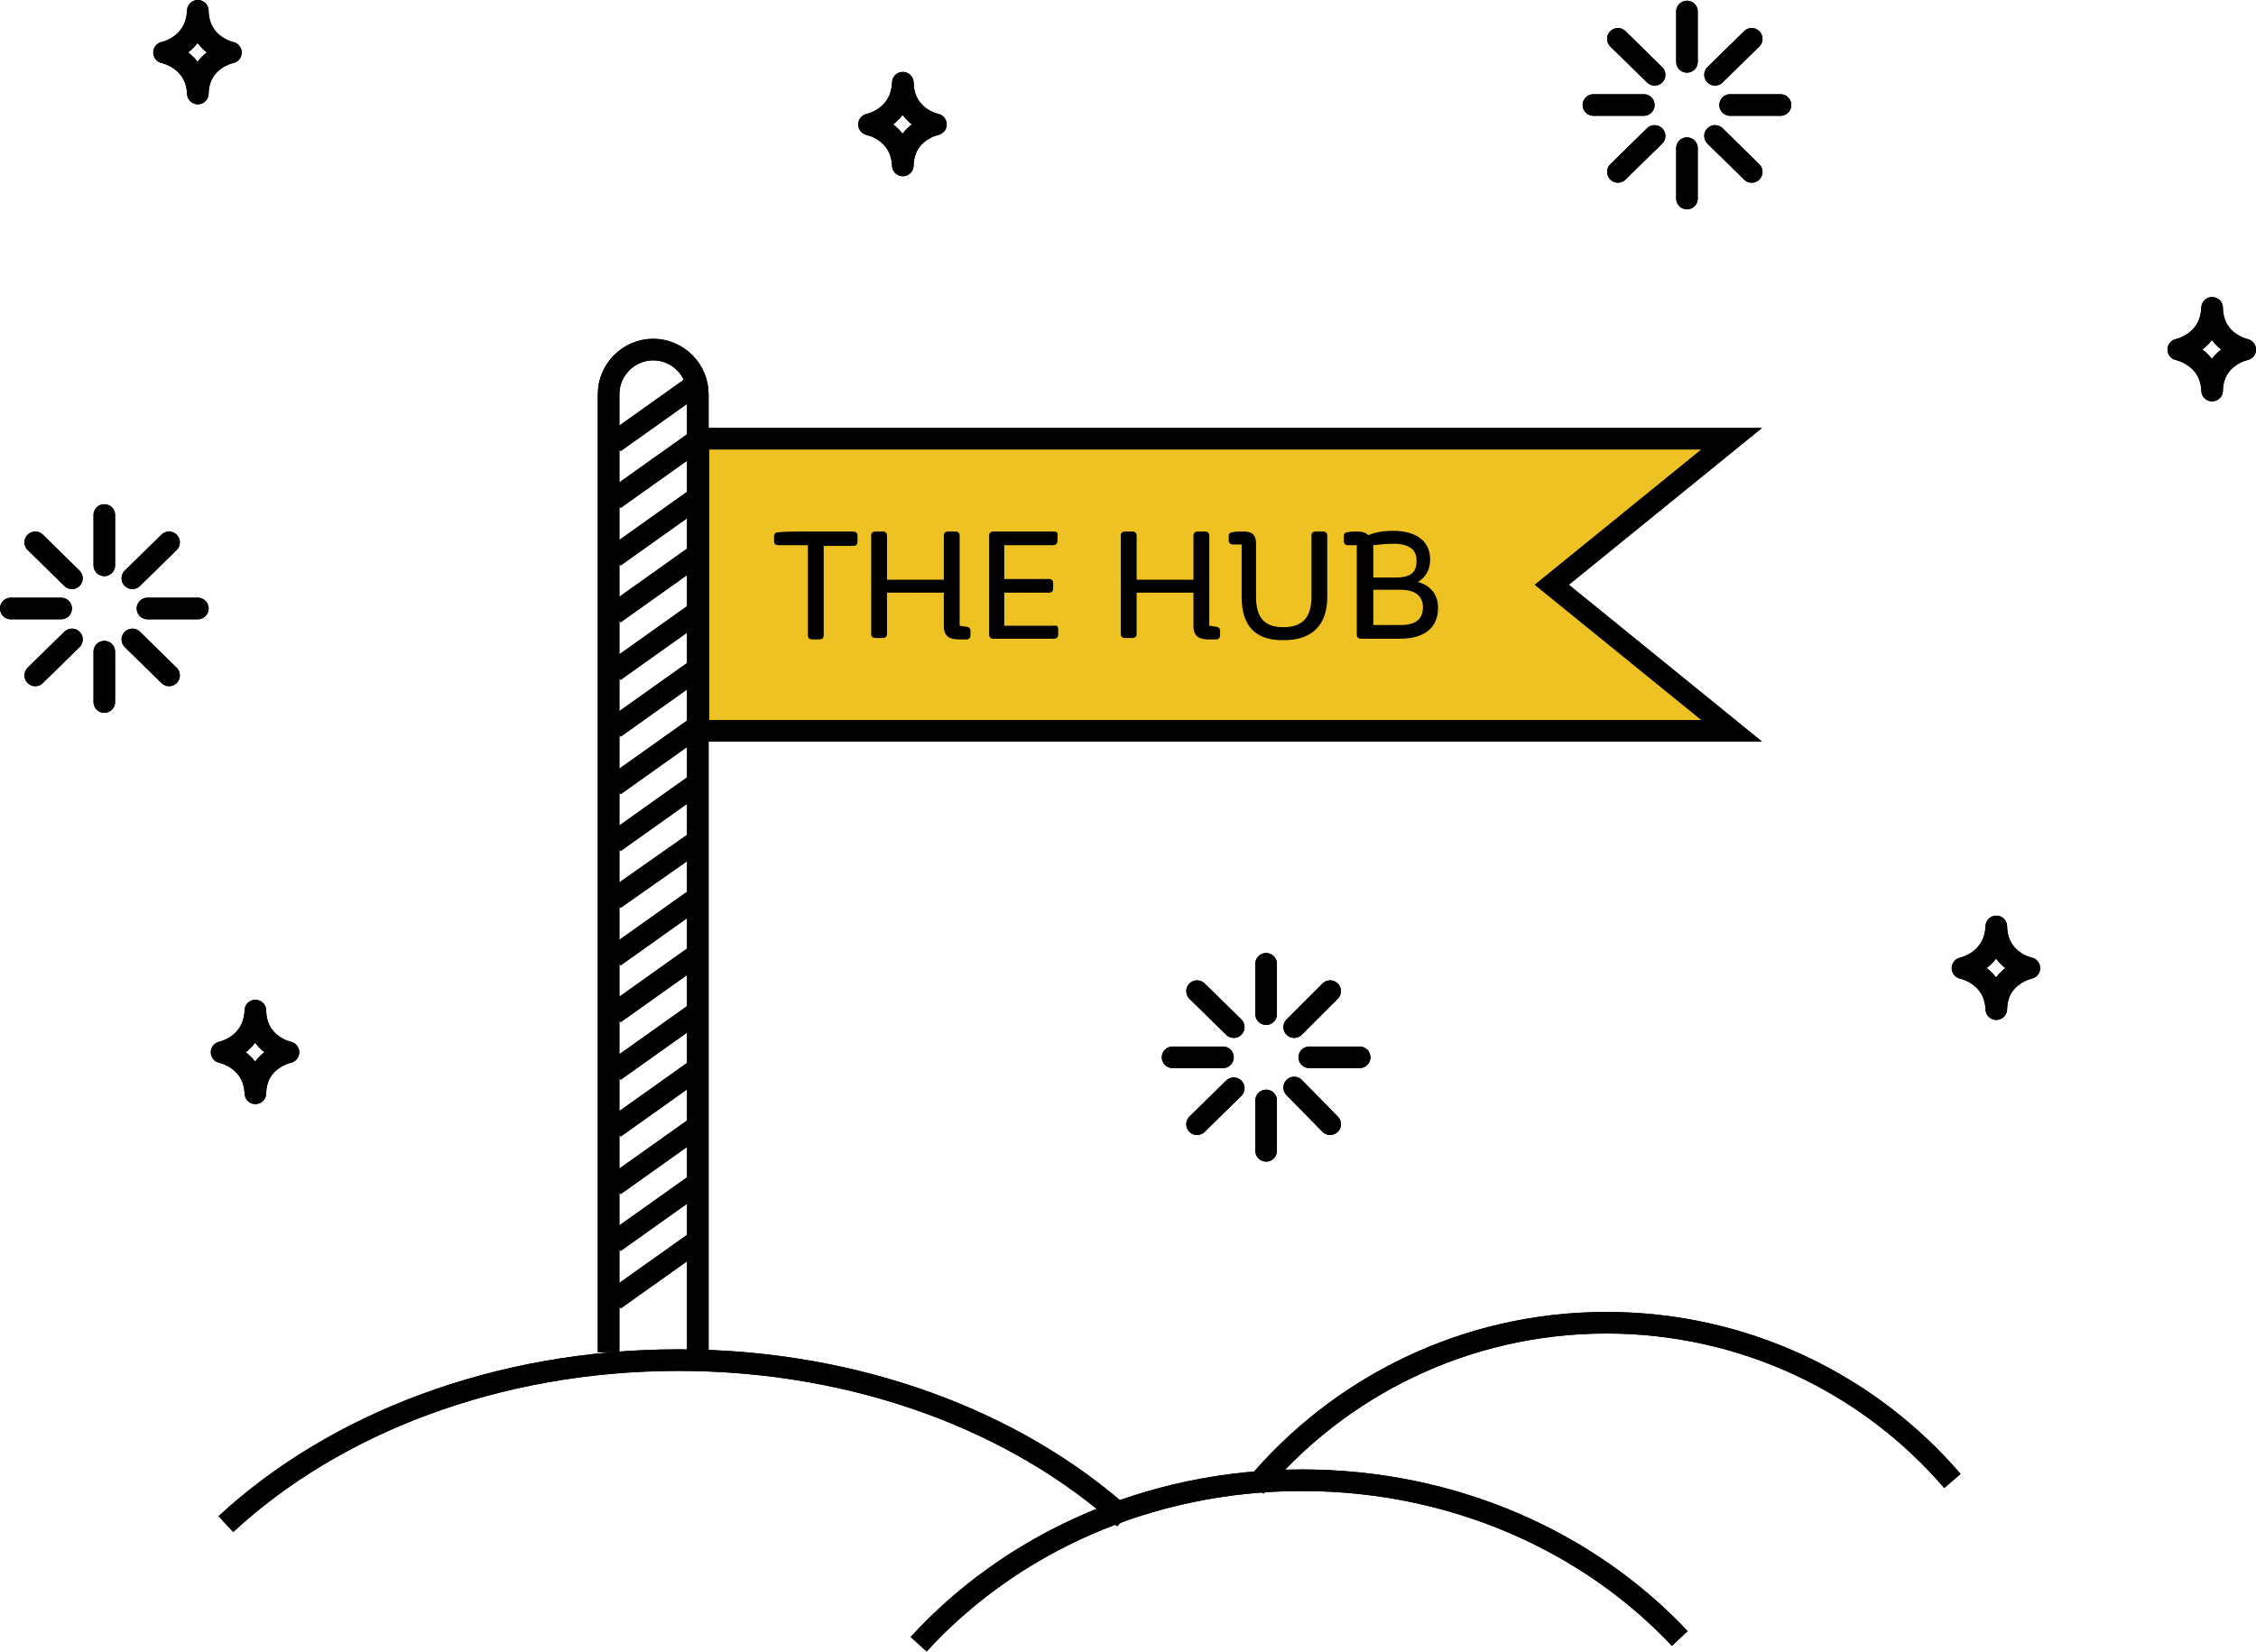
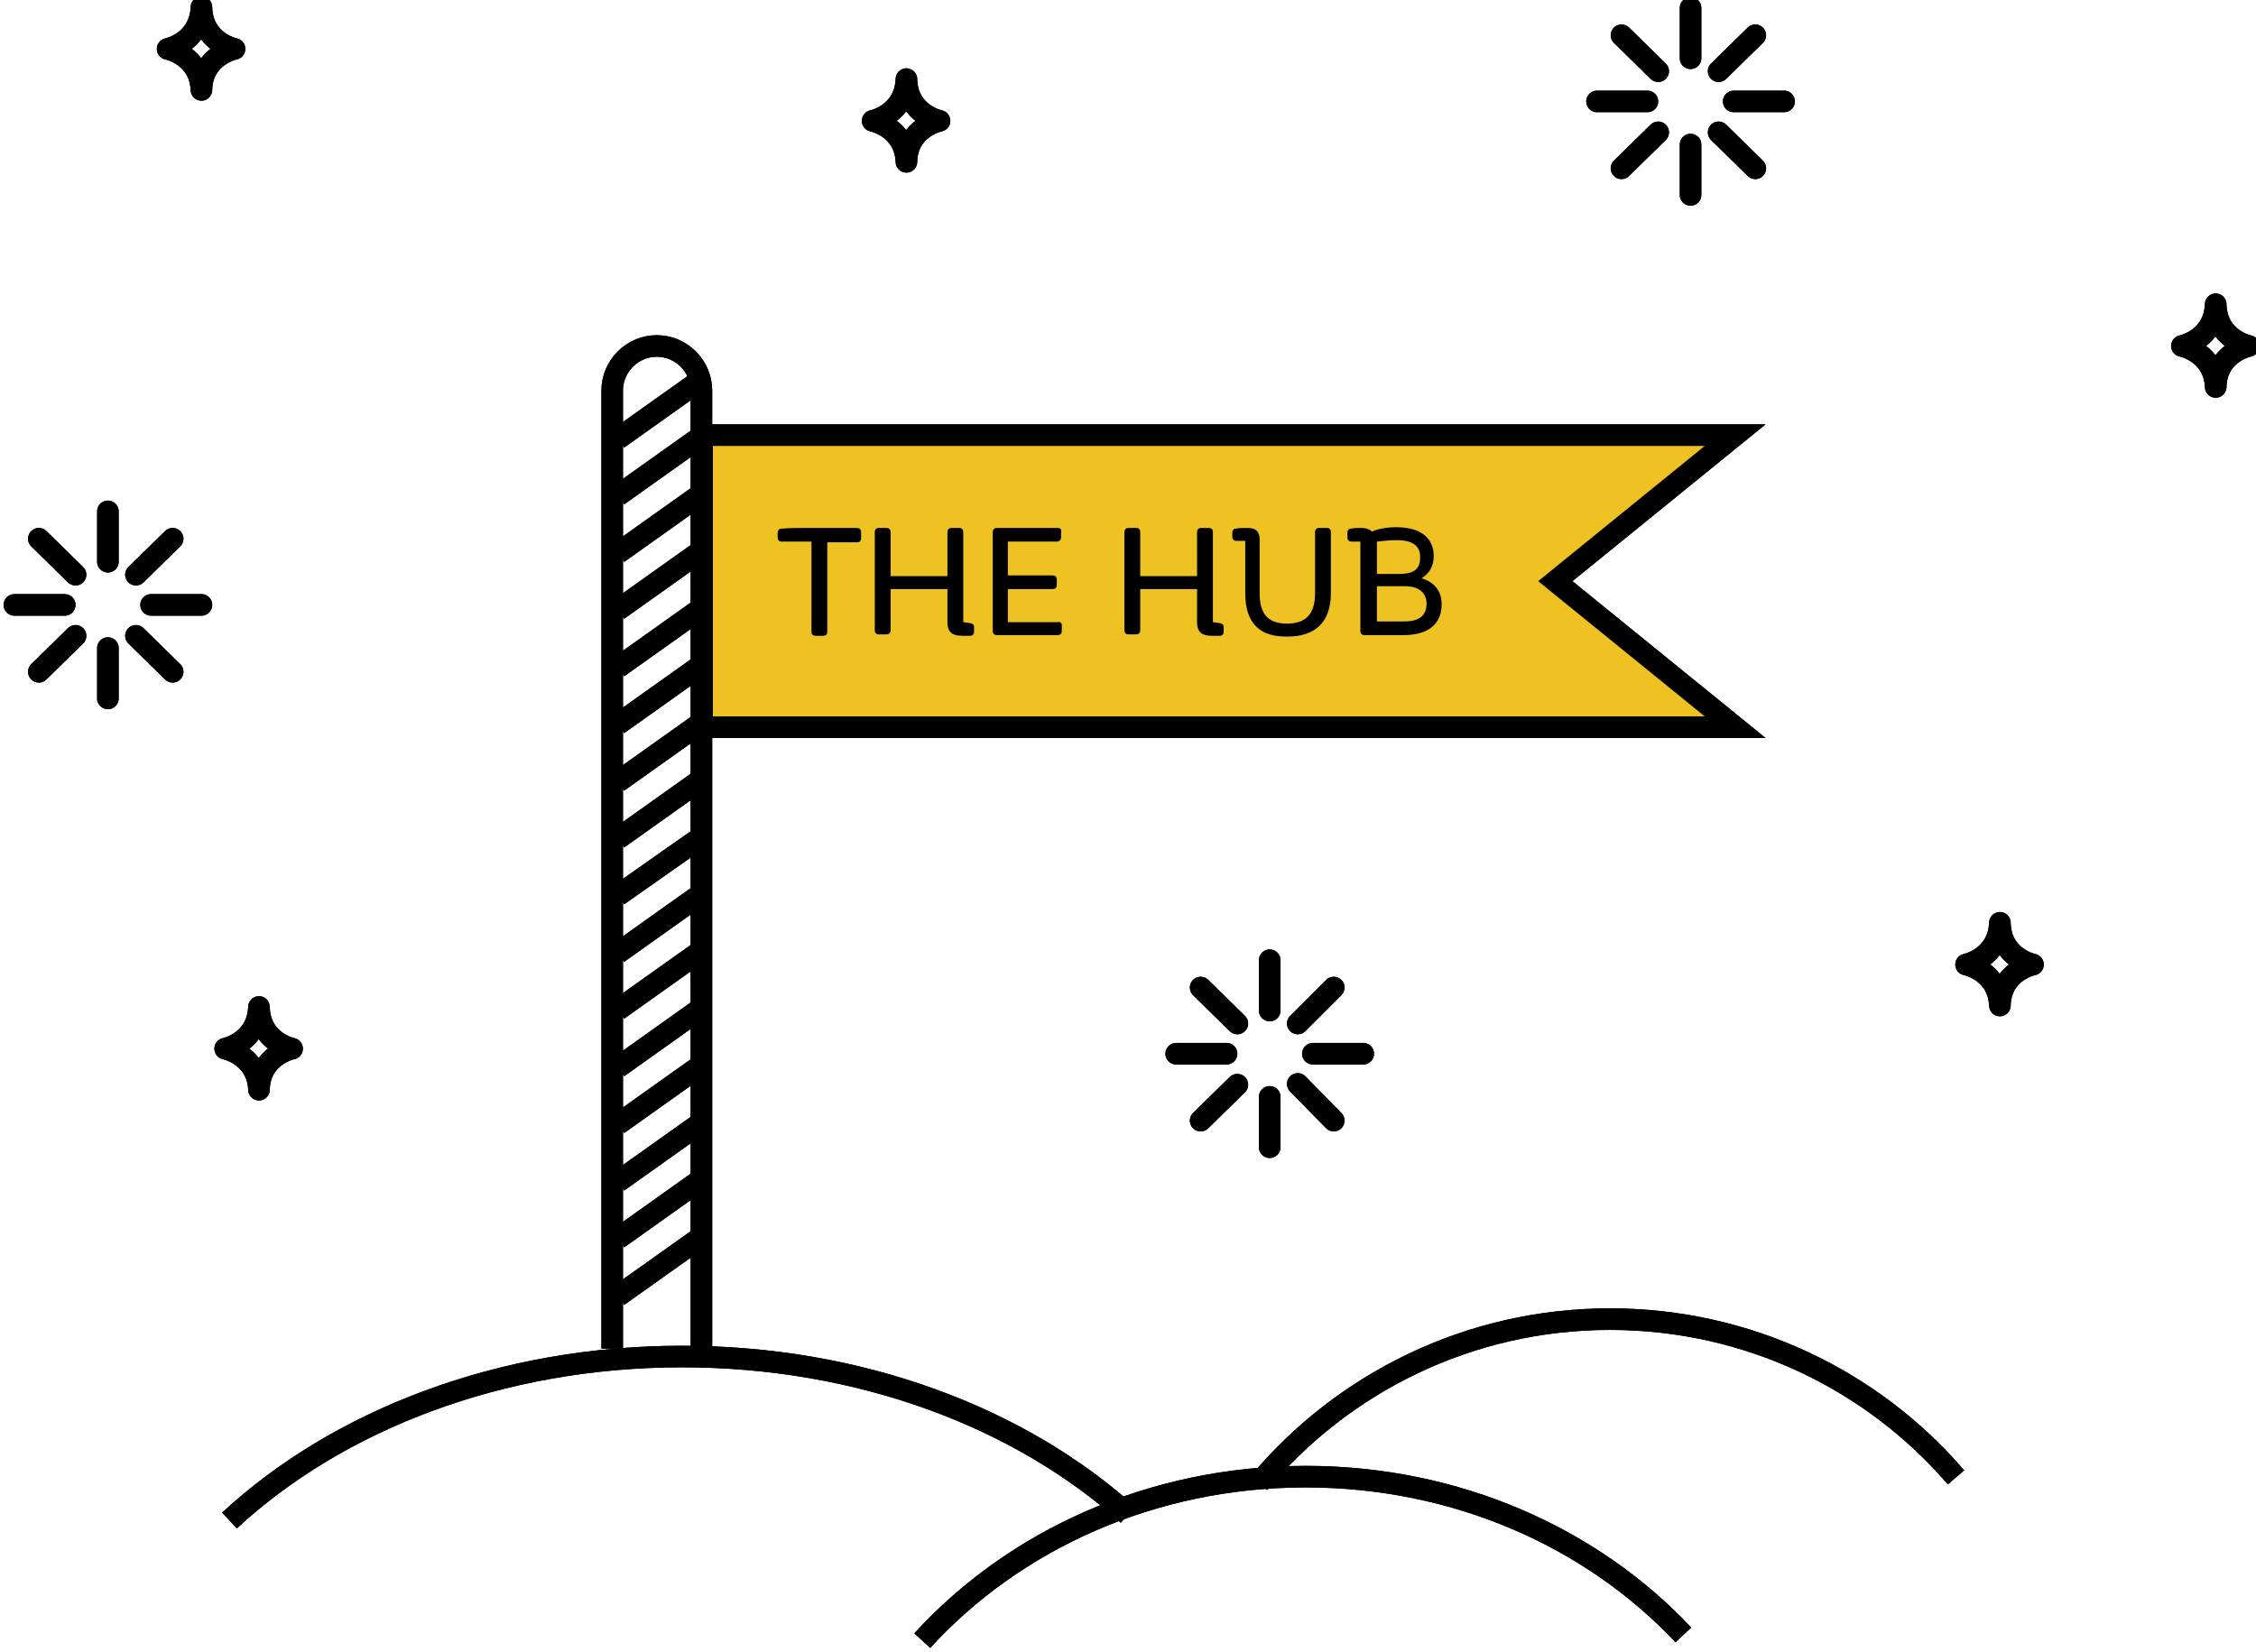
- <svg xmlns="http://www.w3.org/2000/svg" width="313.6" height="229.6" viewBox="0 0 313.6 229.6">
-   <g fill="none" stroke="#000" stroke-width="3" stroke-linecap="round" stroke-linejoin="round" stroke-miterlimit="10">
-     <path d="M22.8 7.3s4.5-.9 4.7-5.8M32.1 7.3s-4.5-.9-4.6-5.8M32.1 7.3s-4.5.9-4.6 5.7M22.8 7.3s4.5.9 4.7 5.7" />
+ <svg xmlns="http://www.w3.org/2000/svg" version="1.1" id="Layer_1" x="0px" y="0px" viewBox="0 0 313.6 229.6" enable-background="new 0 0 313.6 229.6" xml:space="preserve">
+   <g>
+     <path fill="none" stroke="#000000" stroke-width="3" stroke-linecap="round" stroke-linejoin="round" stroke-miterlimit="10" d="   M23.3,6.8c0,0,4.5-0.9,4.7-5.8 M32.6,6.8c0,0-4.5-0.9-4.6-5.8 M32.6,6.8c0,0-4.5,0.9-4.6,5.7 M23.3,6.8c0,0,4.5,0.9,4.7,5.7" />
  </g>
-   <g fill="none" stroke="#000" stroke-width="3" stroke-linecap="round" stroke-linejoin="round" stroke-miterlimit="10">
-     <path d="M302.8 48.6s4.5-.9 4.7-5.8M312.1 48.6s-4.5-.9-4.6-5.8M312.1 48.6s-4.5.9-4.6 5.7M302.8 48.6s4.5.9 4.7 5.7" />
+   <g>
+     <path fill="none" stroke="#000000" stroke-width="3" stroke-linecap="round" stroke-linejoin="round" stroke-miterlimit="10" d="   M303.3,48.1c0,0,4.5-0.9,4.7-5.8 M312.6,48.1c0,0-4.5-0.9-4.6-5.8 M312.6,48.1c0,0-4.5,0.9-4.6,5.7 M303.3,48.1   c0,0,4.5,0.9,4.7,5.7" />
  </g>
-   <g fill="none" stroke="#000" stroke-width="3" stroke-linecap="round" stroke-linejoin="round" stroke-miterlimit="10">
-     <path d="M272.8 134.6s4.5-.9 4.7-5.8M282.1 134.6s-4.5-.9-4.6-5.8M282.1 134.6s-4.5.9-4.6 5.7M272.8 134.6s4.5.9 4.7 5.7" />
+   <g>
+     <path fill="none" stroke="#000000" stroke-width="3" stroke-linecap="round" stroke-linejoin="round" stroke-miterlimit="10" d="   M273.3,134.1c0,0,4.5-0.9,4.7-5.8 M282.6,134.1c0,0-4.5-0.9-4.6-5.8 M282.6,134.1c0,0-4.5,0.9-4.6,5.7 M273.3,134.1   c0,0,4.5,0.9,4.7,5.7" />
  </g>
-   <g fill="none" stroke="#000" stroke-width="3" stroke-linecap="round" stroke-linejoin="round" stroke-miterlimit="10">
-     <path d="M30.8 146.3s4.5-.9 4.7-5.8M40.1 146.3s-4.5-.9-4.6-5.8M40.1 146.3s-4.5.9-4.6 5.7M30.8 146.3s4.5.9 4.7 5.7" />
+   <g>
+     <path fill="none" stroke="#000000" stroke-width="3" stroke-linecap="round" stroke-linejoin="round" stroke-miterlimit="10" d="   M31.3,145.8c0,0,4.5-0.9,4.7-5.8 M40.6,145.8c0,0-4.5-0.9-4.6-5.8 M40.6,145.8c0,0-4.5,0.9-4.6,5.7 M31.3,145.8   c0,0,4.5,0.9,4.7,5.7" />
  </g>
-   <g fill="none" stroke="#000" stroke-width="3" stroke-linecap="round" stroke-linejoin="round" stroke-miterlimit="10">
-     <path d="M120.8 17.3s4.5-.9 4.7-5.8M130.1 17.3s-4.5-.9-4.6-5.8M130.1 17.3s-4.5.9-4.6 5.7M120.8 17.3s4.5.9 4.7 5.7" />
+   <g>
+     <path fill="none" stroke="#000000" stroke-width="3" stroke-linecap="round" stroke-linejoin="round" stroke-miterlimit="10" d="   M121.3,16.8c0,0,4.5-0.9,4.7-5.8 M130.6,16.8c0,0-4.5-0.9-4.6-5.8 M130.6,16.8c0,0-4.5,0.9-4.6,5.7 M121.3,16.8   c0,0,4.5,0.9,4.7,5.7" />
  </g>
-   <path fill="none" stroke="#000" stroke-width="3" stroke-miterlimit="10" d="M84.6 188V54.8c0-3.4 2.8-6.2 6.2-6.2 3.4 0 6.2 2.8 6.2 6.2v133.7" />
-   <path fill="#EFC223" stroke="#000" stroke-width="3" stroke-miterlimit="10" d="M240.7 101.6H97.1V61h143.6l-25 20.3z" />
-   <path d="M112.8 75.7h-5.2v-1.9h12.6v1.9H115v15.1h-2.2V75.7zM124.3 73.8v7.1h8.2v-7.1h2.2v17h-2.2v-8h-8.2v8h-2.2v-17h2.2zM147.3 82.8h-6.6V89h7.4v1.8h-9.6v-17h9.2v1.8h-7V81h6.6v1.8zM158.5 73.8v7.1h8.2v-7.1h2.2v17h-2.2v-8h-8.2v8h-2.2v-17h2.2zM175 73.8v10.1c0 3.8 1.7 5.4 4 5.4 2.5 0 4.1-1.7 4.1-5.4V73.8h2.2v9.9c0 5.2-2.8 7.4-6.4 7.4-3.5 0-6.1-2-6.1-7.3v-10h2.2zM189.1 74c1-.2 2.5-.4 4-.4 2.2 0 3.6.4 4.7 1.2.9.7 1.4 1.7 1.4 3 0 1.6-1.1 3.1-2.9 3.7 1.6.4 3.5 1.7 3.5 4.3 0 1.5-.6 2.6-1.4 3.4-1.2 1.1-3.1 1.6-5.9 1.6-1.5 0-2.7-.1-3.4-.2V74zm2.2 7h2c2.3 0 3.7-1.2 3.7-2.9 0-2-1.5-2.8-3.7-2.8-1 0-1.6.1-1.9.2V81zm0 8.1c.4.1 1.1.1 1.8.1 2.3 0 4.4-.8 4.4-3.3 0-2.3-2-3.3-4.4-3.3h-1.8v6.5z" />
-   <path fill="none" stroke="#000" stroke-width="3" stroke-miterlimit="10" d="M31.4 211.9c15-13.9 37.6-22.8 62.9-22.8 24.8 0 47 8.5 62 22" />
-   <path fill="none" stroke="#000" stroke-width="3" stroke-miterlimit="10" d="M127.7 228.6c12.7-13.9 31.8-22.8 53.3-22.8 21 0 39.8 8.5 52.5 22" />
-   <path fill="none" stroke="#000" stroke-width="3" stroke-miterlimit="10" d="M174.5 206.7c11.6-13.9 29.2-22.8 48.8-22.8 19.2 0 36.5 8.5 48.1 22M85.4 172.7l12.1-8.6M85.4 148.9l12.1-8.6M85.4 125l12.1-8.5M85.4 156.8l12.1-8.6M85.4 133l12.1-8.6M85.4 109.2l12.1-8.6M85.4 93.3l12.1-8.6M85.4 85.3l12.1-8.6M85.4 101.2l12.1-8.6M85.4 117.1l12.1-8.6M85.4 180.7l12.1-8.6M85.4 164.8l12.1-8.6M85.4 140.9l12.1-8.6M85.4 77.4l12.1-8.6M85.4 69.4l12.1-8.6M85.4 61.5l12.1-8.6" />
-   <g fill="none" stroke="#000" stroke-width="3" stroke-linecap="round" stroke-linejoin="round" stroke-miterlimit="10">
-     <path d="M234.5 1.6v7M234.5 20.6v7M247.5 14.6h-7M228.5 14.6h-7M243.5 23.9l-5.1-5M230 10.4l-5.1-5M224.9 23.9l5.1-5M238.4 10.4l5.1-5" />
+   <path fill="none" stroke="#000000" stroke-width="3" stroke-miterlimit="10" d="M85.1,187.5V54.3c0-3.4,2.8-6.2,6.2-6.2  c3.4,0,6.2,2.8,6.2,6.2V188" />
+   <path fill="#EFC223" stroke="#000000" stroke-width="3" stroke-miterlimit="10" d="M241.2,101.1H97.6V60.5h143.6l-25,20.3  L241.2,101.1z" />
+   <path d="M113.3,75.2h-5.2v-1.9h12.6v1.9h-5.2v15.1h-2.2V75.2z M124.8,73.3v7.1h8.2v-7.1h2.2v17H133v-8h-8.2v8h-2.2v-17H124.8z   M147.8,82.3h-6.6v6.2h7.4v1.8H139v-17h9.2v1.8h-7v5.4h6.6L147.8,82.3L147.8,82.3z M159,73.3v7.1h8.2v-7.1h2.2v17h-2.2v-8H159v8  h-2.2v-17H159z M175.5,73.3v10.1c0,3.8,1.7,5.4,4,5.4c2.5,0,4.1-1.7,4.1-5.4V73.3h2.2v9.9c0,5.2-2.8,7.4-6.4,7.4  c-3.5,0-6.1-2-6.1-7.3v-10H175.5z M189.6,73.5c1-0.2,2.5-0.4,4-0.4c2.2,0,3.6,0.4,4.7,1.2c0.9,0.7,1.4,1.7,1.4,3  c0,1.6-1.1,3.1-2.9,3.7c1.6,0.4,3.5,1.7,3.5,4.3c0,1.5-0.6,2.6-1.4,3.4c-1.2,1.1-3.1,1.6-5.9,1.6c-1.5,0-2.7-0.1-3.4-0.2L189.6,73.5  L189.6,73.5z M191.8,80.5h2c2.3,0,3.7-1.2,3.7-2.9c0-2-1.5-2.8-3.7-2.8c-1,0-1.6,0.1-1.9,0.2v5.5H191.8z M191.8,88.6  c0.4,0.1,1.1,0.1,1.8,0.1c2.3,0,4.4-0.8,4.4-3.3c0-2.3-2-3.3-4.4-3.3h-1.8C191.8,82.1,191.8,88.6,191.8,88.6z" />
+   <path fill="none" stroke="#000000" stroke-width="3" stroke-miterlimit="10" d="M31.9,211.4c15-13.9,37.6-22.8,62.9-22.8  c24.8,0,47,8.5,62,22" />
+   <path fill="none" stroke="#000000" stroke-width="3" stroke-miterlimit="10" d="M128.2,228.1c12.7-13.9,31.8-22.8,53.3-22.8  c21,0,39.8,8.5,52.5,22" />
+   <path fill="none" stroke="#000000" stroke-width="3" stroke-miterlimit="10" d="M175,206.2c11.6-13.9,29.2-22.8,48.8-22.8  c19.2,0,36.5,8.5,48.1,22 M85.9,172.2l12.1-8.6 M85.9,148.4l12.1-8.6 M85.9,124.5L98,116 M85.9,156.3l12.1-8.6 M85.9,132.5l12.1-8.6   M85.9,108.7l12.1-8.6 M85.9,92.8L98,84.2 M85.9,84.8L98,76.2 M85.9,100.7L98,92.1 M85.9,116.6L98,108 M85.9,180.2l12.1-8.6   M85.9,164.3l12.1-8.6 M85.9,140.4l12.1-8.6 M85.9,76.9L98,68.3 M85.9,68.9L98,60.3 M85.9,61L98,52.4" />
+   <g>
+     <path fill="none" stroke="#000000" stroke-width="3" stroke-linecap="round" stroke-linejoin="round" stroke-miterlimit="10" d="   M235,1.1v7 M235,20.1v7 M248,14.1h-7 M229,14.1h-7 M244,23.4l-5.1-5 M230.5,9.9l-5.1-5 M225.4,23.4l5.1-5 M238.9,9.9l5.1-5" />
  </g>
-   <g fill="none" stroke="#000" stroke-width="3" stroke-linecap="round" stroke-linejoin="round" stroke-miterlimit="10">
-     <path d="M14.5 71.6v7M14.5 90.6v7M27.5 84.6h-7M8.5 84.6h-7M23.5 93.9l-5.1-5M10 80.4l-5.1-5M4.9 93.9l5.1-5M18.4 80.4l5.1-5" />
+   <g>
+     <path fill="none" stroke="#000000" stroke-width="3" stroke-linecap="round" stroke-linejoin="round" stroke-miterlimit="10" d="   M15,71.1v7 M15,90.1v7 M28,84.1h-7 M9,84.1H2 M24,93.4l-5.1-5 M10.5,79.9l-5.1-5 M5.4,93.4l5.1-5 M18.9,79.9l5.1-5" />
  </g>
-   <g fill="none" stroke="#000" stroke-width="3" stroke-linecap="round" stroke-linejoin="round" stroke-miterlimit="10">
-     <path d="M176 134v7M176 153v7M189 147h-7M170 147h-7M184.9 156.3l-5-5.1M171.5 142.8l-5.1-5M166.4 156.3l5.1-5M179.9 142.8l5-5" />
+   <g>
+     <path fill="none" stroke="#000000" stroke-width="3" stroke-linecap="round" stroke-linejoin="round" stroke-miterlimit="10" d="   M176.5,133.5v7 M176.5,152.5v7 M189.5,146.5h-7 M170.5,146.5h-7 M185.4,155.8l-5-5.1 M172,142.3l-5.1-5 M166.9,155.8l5.1-5    M180.4,142.3l5-5" />
  </g>
-   <g fill="none" stroke="#000" stroke-width="3" stroke-linecap="round" stroke-linejoin="round" stroke-miterlimit="10">
-     <path d="M22.8 7.3s4.5-.9 4.7-5.8M32.1 7.3s-4.5-.9-4.6-5.8M32.1 7.3s-4.5.9-4.6 5.7M22.8 7.3s4.5.9 4.7 5.7" />
+   <g>
+     <path fill="none" stroke="#000000" stroke-width="3" stroke-linecap="round" stroke-linejoin="round" stroke-miterlimit="10" d="   M23.3,6.8c0,0,4.5-0.9,4.7-5.8 M32.6,6.8c0,0-4.5-0.9-4.6-5.8 M32.6,6.8c0,0-4.5,0.9-4.6,5.7 M23.3,6.8c0,0,4.5,0.9,4.7,5.7" />
  </g>
-   <g fill="none" stroke="#000" stroke-width="3" stroke-linecap="round" stroke-linejoin="round" stroke-miterlimit="10">
-     <path d="M302.8 48.6s4.5-.9 4.7-5.8M312.1 48.6s-4.5-.9-4.6-5.8M312.1 48.6s-4.5.9-4.6 5.7M302.8 48.6s4.5.9 4.7 5.7" />
+   <g>
+     <path fill="none" stroke="#000000" stroke-width="3" stroke-linecap="round" stroke-linejoin="round" stroke-miterlimit="10" d="   M303.3,48.1c0,0,4.5-0.9,4.7-5.8 M312.6,48.1c0,0-4.5-0.9-4.6-5.8 M312.6,48.1c0,0-4.5,0.9-4.6,5.7 M303.3,48.1   c0,0,4.5,0.9,4.7,5.7" />
  </g>
-   <g fill="none" stroke="#000" stroke-width="3" stroke-linecap="round" stroke-linejoin="round" stroke-miterlimit="10">
-     <path d="M272.8 134.6s4.5-.9 4.7-5.8M282.1 134.6s-4.5-.9-4.6-5.8M282.1 134.6s-4.5.9-4.6 5.7M272.8 134.6s4.5.9 4.7 5.7" />
+   <g>
+     <path fill="none" stroke="#000000" stroke-width="3" stroke-linecap="round" stroke-linejoin="round" stroke-miterlimit="10" d="   M273.3,134.1c0,0,4.5-0.9,4.7-5.8 M282.6,134.1c0,0-4.5-0.9-4.6-5.8 M282.6,134.1c0,0-4.5,0.9-4.6,5.7 M273.3,134.1   c0,0,4.5,0.9,4.7,5.7" />
  </g>
-   <g fill="none" stroke="#000" stroke-width="3" stroke-linecap="round" stroke-linejoin="round" stroke-miterlimit="10">
-     <path d="M30.8 146.3s4.5-.9 4.7-5.8M40.1 146.3s-4.5-.9-4.6-5.8M40.1 146.3s-4.5.9-4.6 5.7M30.8 146.3s4.5.9 4.7 5.7" />
+   <g>
+     <path fill="none" stroke="#000000" stroke-width="3" stroke-linecap="round" stroke-linejoin="round" stroke-miterlimit="10" d="   M31.3,145.8c0,0,4.5-0.9,4.7-5.8 M40.6,145.8c0,0-4.5-0.9-4.6-5.8 M40.6,145.8c0,0-4.5,0.9-4.6,5.7 M31.3,145.8   c0,0,4.5,0.9,4.7,5.7" />
  </g>
-   <g fill="none" stroke="#000" stroke-width="3" stroke-linecap="round" stroke-linejoin="round" stroke-miterlimit="10">
-     <path d="M120.8 17.3s4.5-.9 4.7-5.8M130.1 17.3s-4.5-.9-4.6-5.8M130.1 17.3s-4.5.9-4.6 5.7M120.8 17.3s4.5.9 4.7 5.7" />
+   <g>
+     <path fill="none" stroke="#000000" stroke-width="3" stroke-linecap="round" stroke-linejoin="round" stroke-miterlimit="10" d="   M121.3,16.8c0,0,4.5-0.9,4.7-5.8 M130.6,16.8c0,0-4.5-0.9-4.6-5.8 M130.6,16.8c0,0-4.5,0.9-4.6,5.7 M121.3,16.8   c0,0,4.5,0.9,4.7,5.7" />
  </g>
-   <path fill="none" stroke="#000" stroke-width="3" stroke-miterlimit="10" d="M84.6 188V54.8c0-3.4 2.8-6.2 6.2-6.2 3.4 0 6.2 2.8 6.2 6.2v133.7" />
-   <path fill="#EFC223" stroke="#000" stroke-width="3" stroke-miterlimit="10" d="M240.7 101.6H97.1V61h143.6l-25 20.3z" />
-   <path d="M119.2 74.5v.8c0 .4-.2.6-.6.6h-4.1v12.4c0 .4-.2.6-.6.6h-1c-.4 0-.6-.2-.6-.6V75.8h-4.1c-.4 0-.6-.2-.6-.6v-.6c0-.4.2-.6.6-.6 1-.1 2.2-.1 3.3-.1h7c.5 0 .7.2.7.6zM134.9 87.7v.6c0 .4-.2.6-.6.6h-.9c-1.3 0-2.2-.3-2.2-1.9v-4.6h-7.9v5.7c0 .4-.2.6-.6.6h-1c-.4 0-.6-.2-.6-.6V74.5c0-.4.2-.6.6-.6h1c.4 0 .6.2.6.6v6.1h7.9v-6.1c0-.4.2-.6.6-.6h1c.4 0 .6.2.6.6V87c.2 0 .5.1.8.1.5.1.7.2.7.6zM147.1 87.5v.7c0 .4-.2.6-.6.6h-8.4c-.4 0-.6-.2-.6-.6V74.5c0-.4.2-.6.6-.6h8.4c.4 0 .6.2.5.6v.7c0 .4-.3.6-.6.6h-6.8v4.7h6.2c.4 0 .6.2.6.6v.7c0 .4-.2.6-.6.6h-6.2V87h6.9c.4-.1.6.1.6.5zM169.6 87.7v.6c0 .4-.2.6-.6.6h-.9c-1.3 0-2.2-.3-2.2-1.9v-4.6H158v5.7c0 .4-.2.6-.6.6h-1c-.4 0-.6-.2-.6-.6V74.5c0-.4.2-.6.6-.6h1c.4 0 .6.2.6.6v6.1h7.9v-6.1c0-.4.2-.6.6-.6h1c.4 0 .6.2.6.6V87c.2 0 .5.1.8.1.5.1.7.2.7.6zM172.6 83v-7.3h-1.2c-.4 0-.6-.2-.6-.6v-.5c0-.4.2-.6.5-.6.4-.1 1-.1 1.6-.1 1.2 0 1.7.5 1.7 1.7V83c0 2.9 1.2 4.2 3.8 4.2 2.6 0 3.9-1.3 3.9-4.2v-8.5c0-.4.2-.6.6-.6h1c.4 0 .6.2.6.6V83c0 3.9-2.1 6-6 6-4 .1-5.9-2-5.9-6zM199.9 84.5c0 2.8-1.9 4.3-5.3 4.3H189.2c-.4 0-.6-.2-.6-.6V75.8h-1.2c-.4 0-.6-.2-.6-.6v-.6c0-.3.1-.6.5-.6.4-.1.8-.1 1.4-.1.7 0 1.2.2 1.5.5.7-.3 1.8-.6 3.4-.6 3.5 0 5.2 1.6 5.2 4 0 1.5-.7 2.5-1.7 3.1 1.7.5 2.8 1.7 2.8 3.6zm-6.2-8.9c-1 0-2 .1-2.8.2v4.5h3c1.9 0 3-.5 3-2.2.1-1.5-.8-2.5-3.2-2.5zm4.1 8.8c0-1.5-1.1-2.4-3-2.4h-3.9v4.9h3.8c2.2 0 3.1-.9 3.1-2.5z" />
-   <path fill="none" stroke="#000" stroke-width="3" stroke-miterlimit="10" d="M31.4 211.9c15-13.9 37.6-22.8 62.9-22.8 24.8 0 47 8.5 62 22" />
-   <path fill="none" stroke="#000" stroke-width="3" stroke-miterlimit="10" d="M127.7 228.6c12.7-13.9 31.8-22.8 53.3-22.8 21 0 39.8 8.5 52.5 22" />
-   <path fill="none" stroke="#000" stroke-width="3" stroke-miterlimit="10" d="M174.5 206.7c11.6-13.9 29.2-22.8 48.8-22.8 19.2 0 36.5 8.5 48.1 22M85.4 172.7l12.1-8.6M85.4 148.9l12.1-8.6M85.4 125l12.1-8.5M85.4 156.8l12.1-8.6M85.4 133l12.1-8.6M85.4 109.2l12.1-8.6M85.4 93.3l12.1-8.6M85.4 85.3l12.1-8.6M85.4 101.2l12.1-8.6M85.4 117.1l12.1-8.6M85.4 180.7l12.1-8.6M85.4 164.8l12.1-8.6M85.4 140.9l12.1-8.6M85.4 77.4l12.1-8.6M85.4 69.4l12.1-8.6M85.4 61.5l12.1-8.6" />
-   <g fill="none" stroke="#000" stroke-width="3" stroke-linecap="round" stroke-linejoin="round" stroke-miterlimit="10">
-     <path d="M234.5 1.6v7M234.5 20.6v7M247.5 14.6h-7M228.5 14.6h-7M243.5 23.9l-5.1-5M230 10.4l-5.1-5M224.9 23.9l5.1-5M238.4 10.4l5.1-5" />
+   <path fill="none" stroke="#000000" stroke-width="3" stroke-miterlimit="10" d="M85.1,187.5V54.3c0-3.4,2.8-6.2,6.2-6.2  c3.4,0,6.2,2.8,6.2,6.2V188" />
+   <path fill="#EFC223" stroke="#000000" stroke-width="3" stroke-miterlimit="10" d="M241.2,101.1H97.6V60.5h143.6l-25,20.3  L241.2,101.1z" />
+   <path d="M119.7,74v0.8c0,0.4-0.2,0.6-0.6,0.6H115v12.4c0,0.4-0.2,0.6-0.6,0.6h-1c-0.4,0-0.6-0.2-0.6-0.6V75.3h-4.1  c-0.4,0-0.6-0.2-0.6-0.6v-0.6c0-0.4,0.2-0.6,0.6-0.6c1-0.1,2.2-0.1,3.3-0.1h7C119.5,73.4,119.7,73.6,119.7,74z M135.4,87.2v0.6  c0,0.4-0.2,0.6-0.6,0.6h-0.9c-1.3,0-2.2-0.3-2.2-1.9v-4.6h-7.9v5.7c0,0.4-0.2,0.6-0.6,0.6h-1c-0.4,0-0.6-0.2-0.6-0.6V74  c0-0.4,0.2-0.6,0.6-0.6h1c0.4,0,0.6,0.2,0.6,0.6v6.1h7.9V74c0-0.4,0.2-0.6,0.6-0.6h1c0.4,0,0.6,0.2,0.6,0.6v12.5  c0.2,0,0.5,0.1,0.8,0.1C135.2,86.7,135.4,86.8,135.4,87.2L135.4,87.2z M147.6,87v0.7c0,0.4-0.2,0.6-0.6,0.6h-8.4  c-0.4,0-0.6-0.2-0.6-0.6V74c0-0.4,0.2-0.6,0.6-0.6h8.4c0.4,0,0.6,0.2,0.5,0.6v0.7c0,0.4-0.3,0.6-0.6,0.6h-6.8V80h6.2  c0.4,0,0.6,0.2,0.6,0.6v0.7c0,0.4-0.2,0.6-0.6,0.6h-6.2v4.6h6.9C147.4,86.4,147.6,86.6,147.6,87L147.6,87z M170.1,87.2v0.6  c0,0.4-0.2,0.6-0.6,0.6h-0.9c-1.3,0-2.2-0.3-2.2-1.9v-4.6h-7.9v5.7c0,0.4-0.2,0.6-0.6,0.6h-1c-0.4,0-0.6-0.2-0.6-0.6V74  c0-0.4,0.2-0.6,0.6-0.6h1c0.4,0,0.6,0.2,0.6,0.6v6.1h7.9V74c0-0.4,0.2-0.6,0.6-0.6h1c0.4,0,0.6,0.2,0.6,0.6v12.5  c0.2,0,0.5,0.1,0.8,0.1C169.9,86.7,170.1,86.8,170.1,87.2z M173.1,82.5v-7.3h-1.2c-0.4,0-0.6-0.2-0.6-0.6v-0.5  c0-0.4,0.2-0.6,0.5-0.6c0.4-0.1,1-0.1,1.6-0.1c1.2,0,1.7,0.5,1.7,1.7v7.4c0,2.9,1.2,4.2,3.8,4.2s3.9-1.3,3.9-4.2V74  c0-0.4,0.2-0.6,0.6-0.6h1c0.4,0,0.6,0.2,0.6,0.6v8.5c0,3.9-2.1,6-6,6C175,88.6,173.1,86.5,173.1,82.5L173.1,82.5z M200.4,84  c0,2.8-1.9,4.3-5.3,4.3h-5.4c-0.4,0-0.6-0.2-0.6-0.6V75.3h-1.2c-0.4,0-0.6-0.2-0.6-0.6v-0.6c0-0.3,0.1-0.6,0.5-0.6  c0.4-0.1,0.8-0.1,1.4-0.1c0.7,0,1.2,0.2,1.5,0.5c0.7-0.3,1.8-0.6,3.4-0.6c3.5,0,5.2,1.6,5.2,4c0,1.5-0.7,2.5-1.7,3.1  C199.3,80.9,200.4,82.1,200.4,84L200.4,84z M194.2,75.1c-1,0-2,0.1-2.8,0.2v4.5h3c1.9,0,3-0.5,3-2.2  C197.5,76.1,196.6,75.1,194.2,75.1z M198.3,83.9c0-1.5-1.1-2.4-3-2.4h-3.9v4.9h3.8C197.4,86.4,198.3,85.5,198.3,83.9L198.3,83.9z" />
+   <path fill="none" stroke="#000000" stroke-width="3" stroke-miterlimit="10" d="M31.9,211.4c15-13.9,37.6-22.8,62.9-22.8  c24.8,0,47,8.5,62,22" />
+   <path fill="none" stroke="#000000" stroke-width="3" stroke-miterlimit="10" d="M128.2,228.1c12.7-13.9,31.8-22.8,53.3-22.8  c21,0,39.8,8.5,52.5,22" />
+   <path fill="none" stroke="#000000" stroke-width="3" stroke-miterlimit="10" d="M175,206.2c11.6-13.9,29.2-22.8,48.8-22.8  c19.2,0,36.5,8.5,48.1,22 M85.9,172.2l12.1-8.6 M85.9,148.4l12.1-8.6 M85.9,124.5L98,116 M85.9,156.3l12.1-8.6 M85.9,132.5l12.1-8.6   M85.9,108.7l12.1-8.6 M85.9,92.8L98,84.2 M85.9,84.8L98,76.2 M85.9,100.7L98,92.1 M85.9,116.6L98,108 M85.9,180.2l12.1-8.6   M85.9,164.3l12.1-8.6 M85.9,140.4l12.1-8.6 M85.9,76.9L98,68.3 M85.9,68.9L98,60.3 M85.9,61L98,52.4" />
+   <g>
+     <path fill="none" stroke="#000000" stroke-width="3" stroke-linecap="round" stroke-linejoin="round" stroke-miterlimit="10" d="   M235,1.1v7 M235,20.1v7 M248,14.1h-7 M229,14.1h-7 M244,23.4l-5.1-5 M230.5,9.9l-5.1-5 M225.4,23.4l5.1-5 M238.9,9.9l5.1-5" />
  </g>
-   <g fill="none" stroke="#000" stroke-width="3" stroke-linecap="round" stroke-linejoin="round" stroke-miterlimit="10">
-     <path d="M14.5 71.6v7M14.5 90.6v7M27.5 84.6h-7M8.5 84.6h-7M23.5 93.9l-5.1-5M10 80.4l-5.1-5M4.9 93.9l5.1-5M18.4 80.4l5.1-5" />
+   <g>
+     <path fill="none" stroke="#000000" stroke-width="3" stroke-linecap="round" stroke-linejoin="round" stroke-miterlimit="10" d="   M15,71.1v7 M15,90.1v7 M28,84.1h-7 M9,84.1H2 M24,93.4l-5.1-5 M10.5,79.9l-5.1-5 M5.4,93.4l5.1-5 M18.9,79.9l5.1-5" />
  </g>
-   <g fill="none" stroke="#000" stroke-width="3" stroke-linecap="round" stroke-linejoin="round" stroke-miterlimit="10">
-     <path d="M176 134v7M176 153v7M189 147h-7M170 147h-7M184.9 156.3l-5-5.1M171.5 142.8l-5.1-5M166.4 156.3l5.1-5M179.9 142.8l5-5" />
+   <g>
+     <path fill="none" stroke="#000000" stroke-width="3" stroke-linecap="round" stroke-linejoin="round" stroke-miterlimit="10" d="   M176.5,133.5v7 M176.5,152.5v7 M189.5,146.5h-7 M170.5,146.5h-7 M185.4,155.8l-5-5.1 M172,142.3l-5.1-5 M166.9,155.8l5.1-5    M180.4,142.3l5-5" />
  </g>
</svg>
